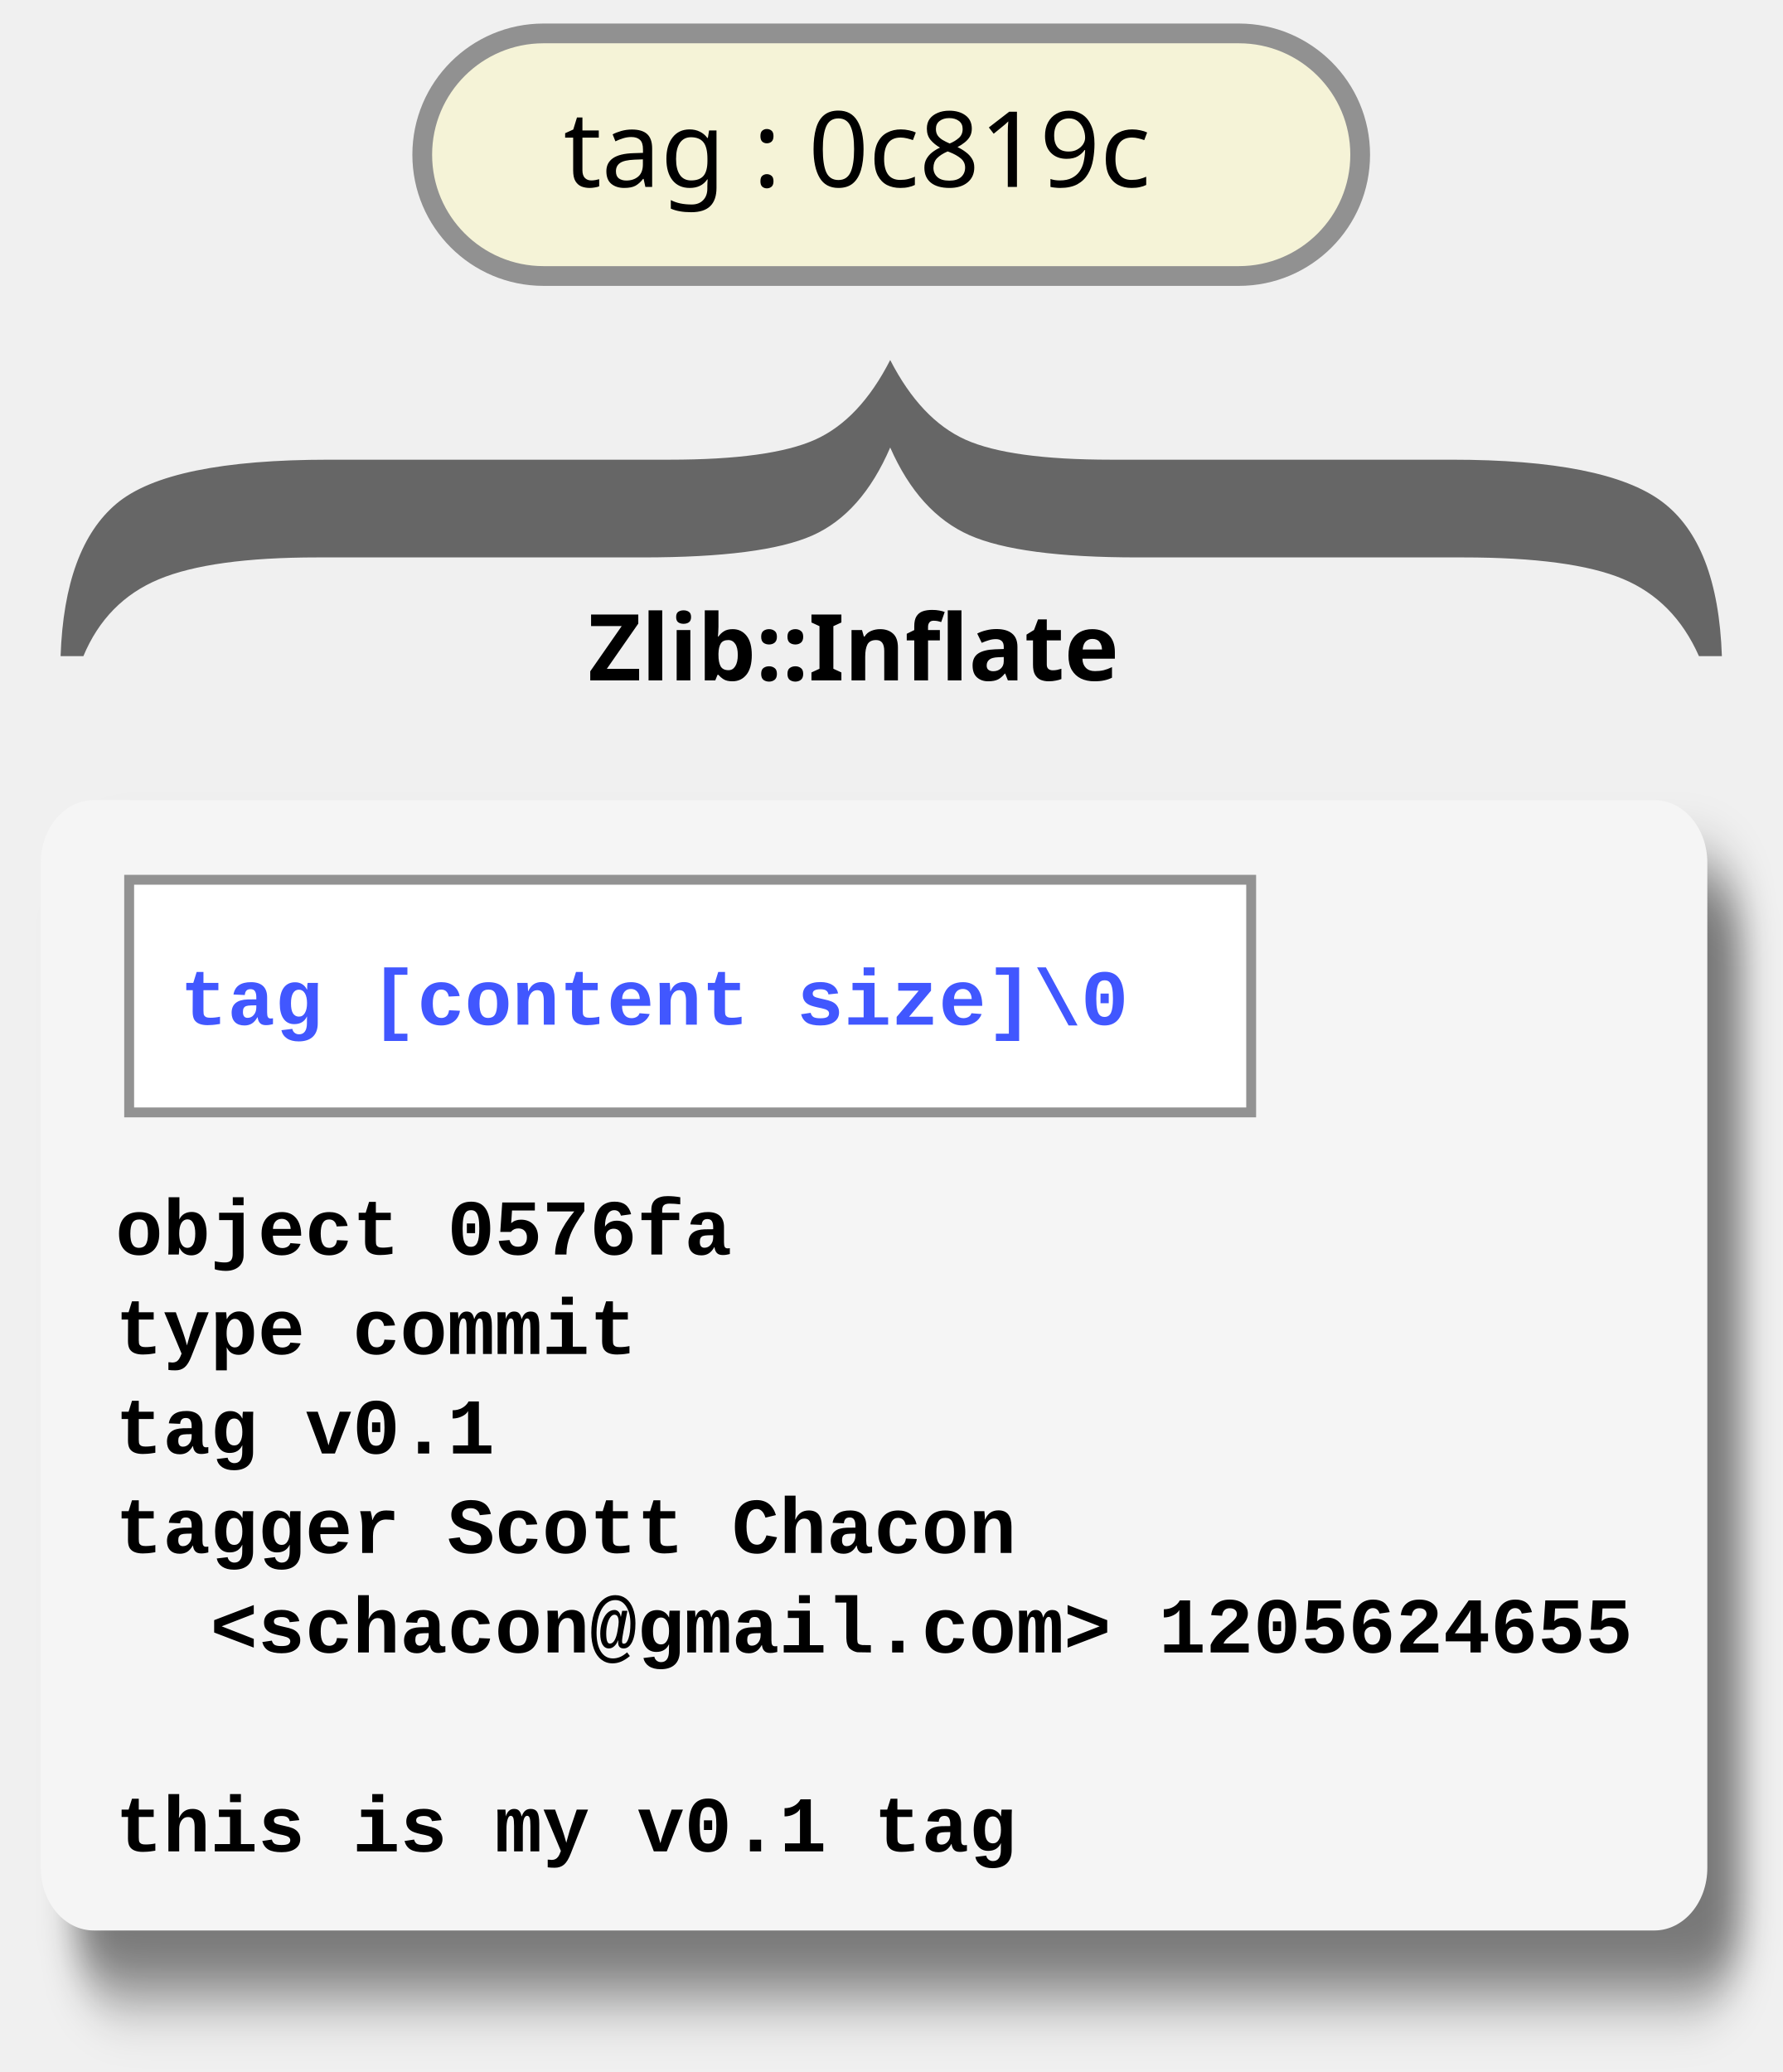
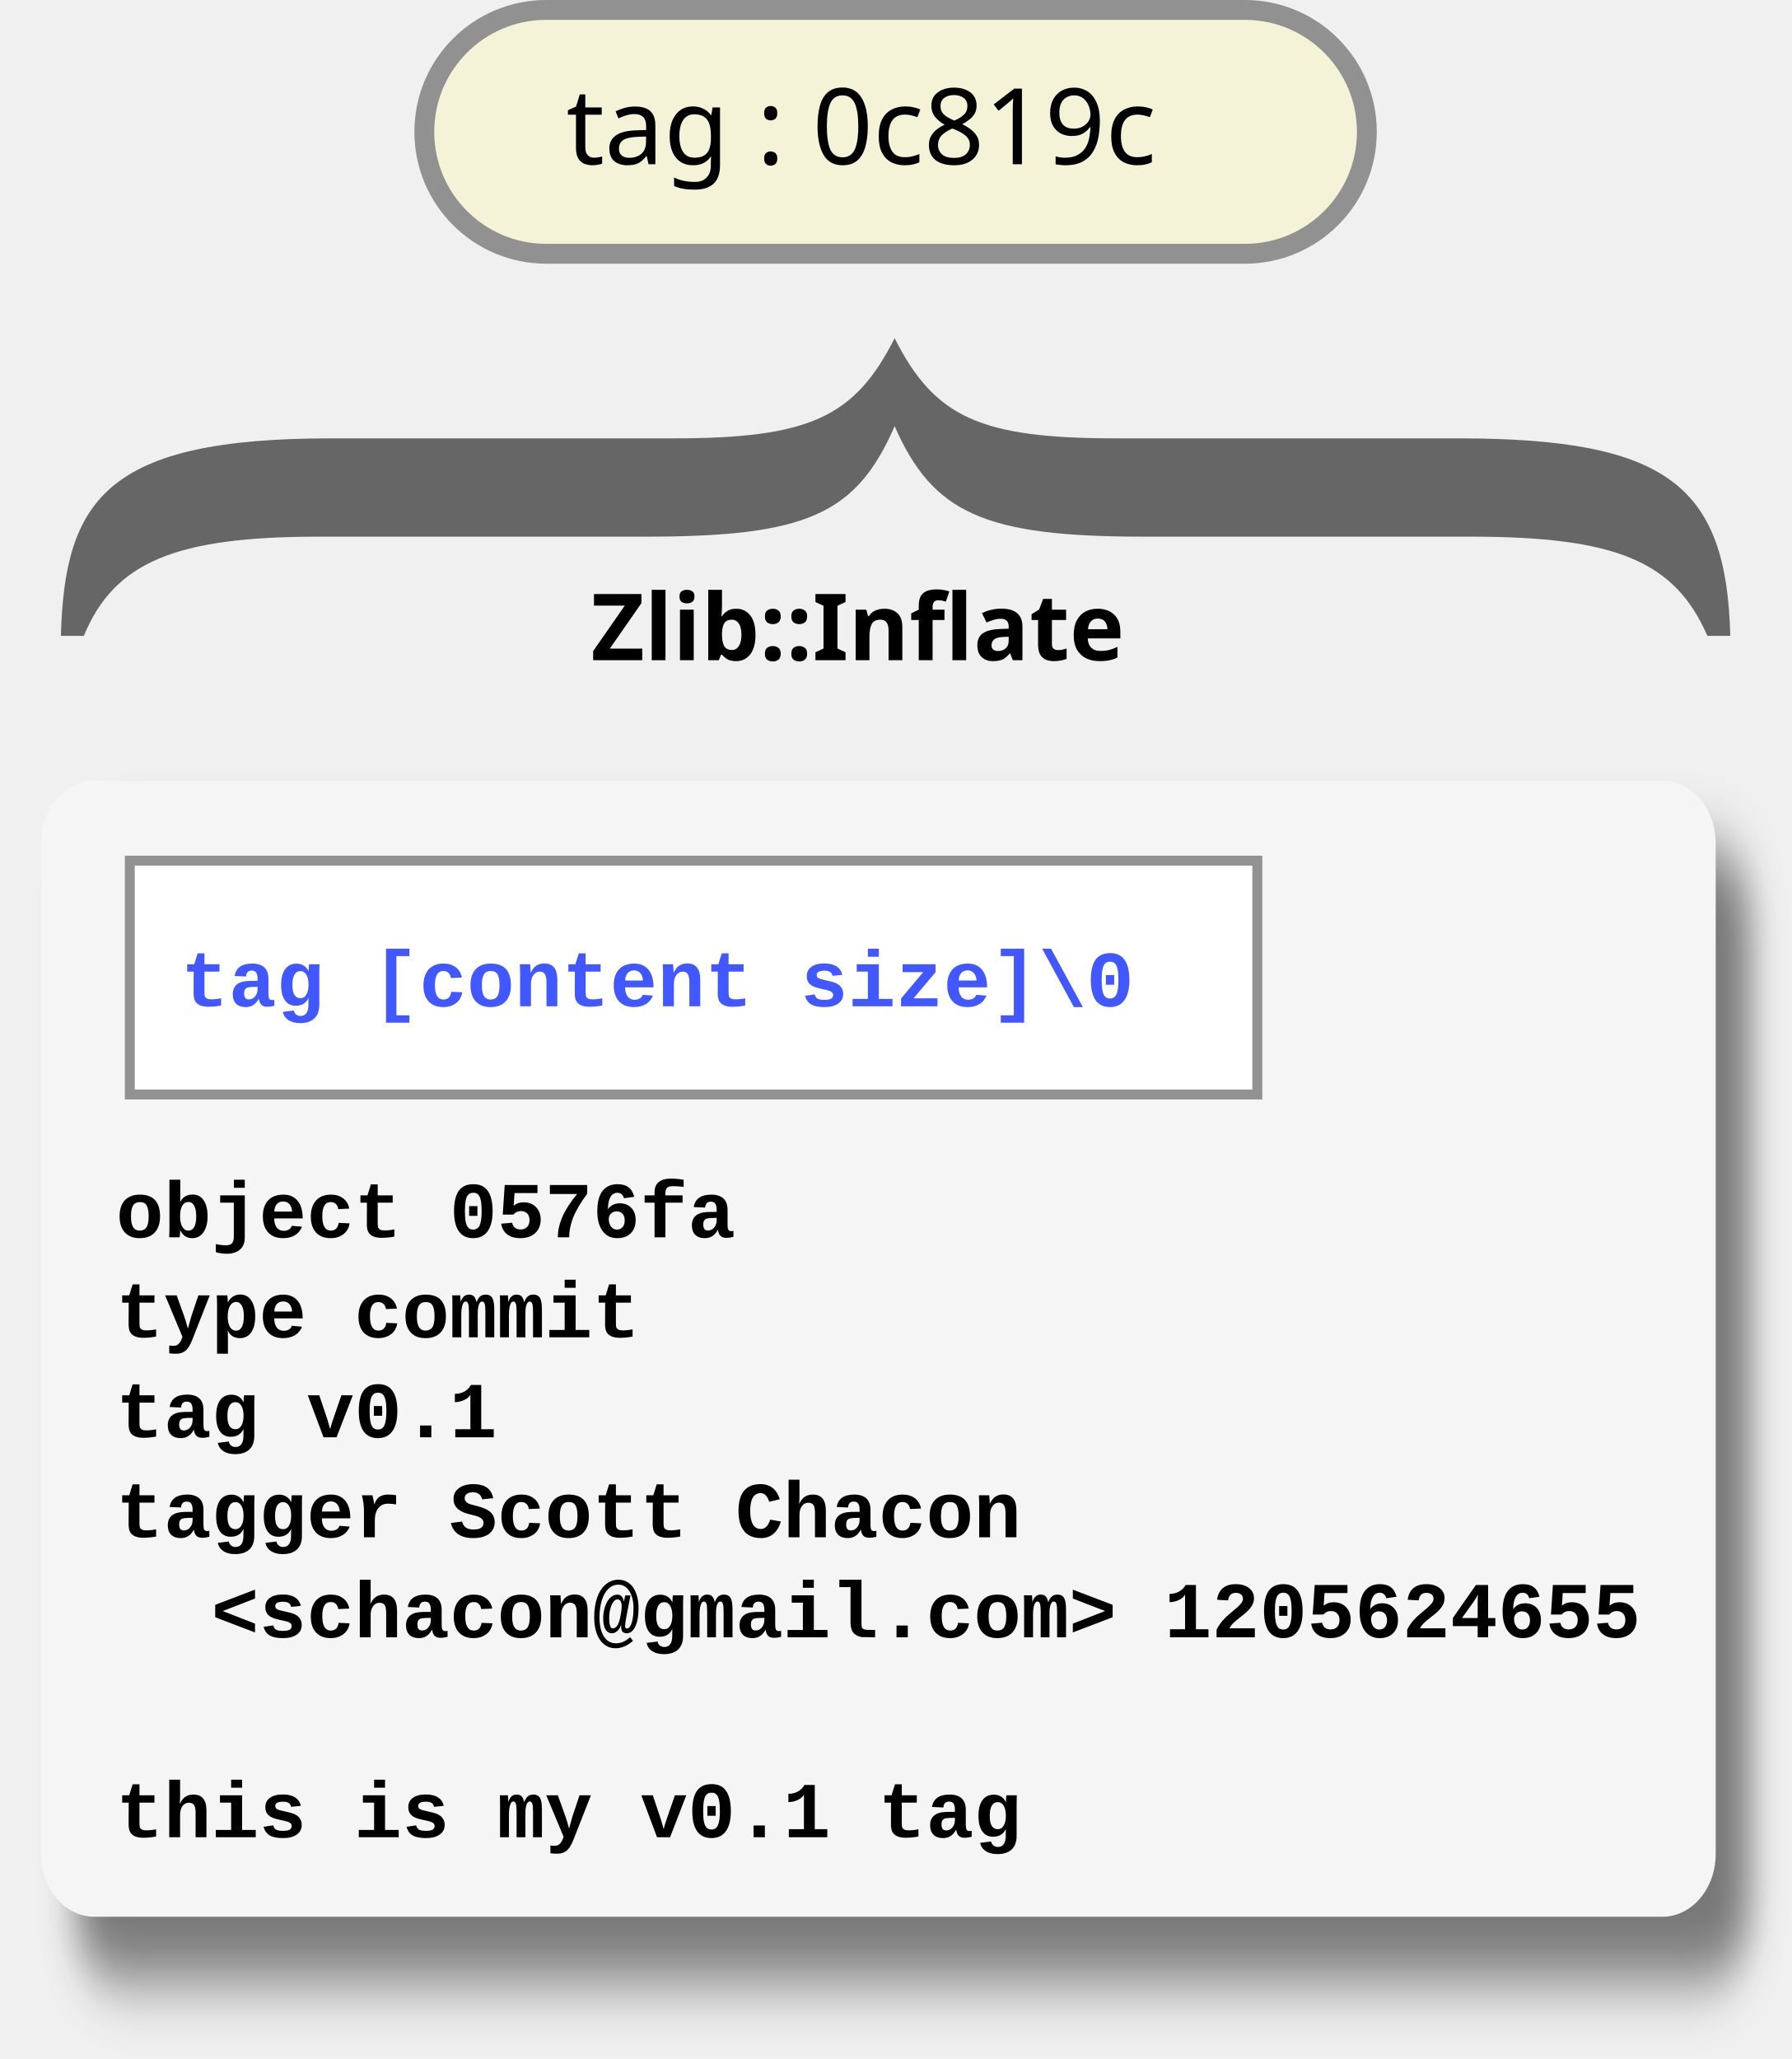
- <svg xmlns="http://www.w3.org/2000/svg" width="270.719" height="314.745" version="1.1" id="svg1721" xml:space="preserve">
+ <svg xmlns="http://www.w3.org/2000/svg" width="270.719" height="311.171" version="1.1" id="svg1721" xml:space="preserve">
  <defs id="defs1697">
    <filter style="color-interpolation-filters:sRGB" id="filter46395-7" x="-0.024" y="-0.068" width="1.07" height="1.193">
      <feFlood flood-opacity="0.498" flood-color="rgb(0,0,0)" result="flood" id="feFlood46385-5" />
      <feComposite in="flood" in2="SourceGraphic" operator="in" result="composite1" id="feComposite46387-9" />
      <feGaussianBlur in="composite1" stdDeviation="2.974" result="blur" id="feGaussianBlur46389-2" />
      <feOffset dx="6" dy="6" result="offset" id="feOffset46391-2" />
      <feComposite in="SourceGraphic" in2="offset" operator="over" result="composite2" id="feComposite46393-8" />
    </filter>
  </defs>
-   <text xml:space="preserve" style="font-weight:bold;font-size:14px;line-height:125%;font-family:'Open Sans';-inkscape-font-specification:'Open Sans Bold';letter-spacing:0px;word-spacing:0px;fill:none;stroke:#000000;stroke-width:0;stroke-linecap:butt;stroke-linejoin:miter;stroke-opacity:1;stroke-dasharray:none" x="89.306" y="103.353" id="t_zlib_deflate-9">
-     <tspan id="tspan43270-7" x="89.306" y="103.353" style="font-style:normal;font-variant:normal;font-weight:bold;font-stretch:normal;font-size:14px;font-family:sans-serif;-inkscape-font-specification:'sans-serif Bold';fill:#000000;fill-opacity:1;stroke:none;stroke-width:0;stroke-dasharray:none">Zlib::Inflate</tspan>
+   <text xml:space="preserve" style="font-weight:bold;font-size:14px;line-height:125%;font-family:'Open Sans';-inkscape-font-specification:'Open Sans Bold';letter-spacing:0px;word-spacing:0px;fill:none;stroke:#000000;stroke-width:0;stroke-linecap:butt;stroke-linejoin:miter;stroke-dasharray:none;stroke-opacity:1" x="89.306" y="99.779" id="t_zlib_deflate-9">
+     <tspan id="tspan43270-7" x="89.306" y="99.779" style="font-style:normal;font-variant:normal;font-weight:bold;font-stretch:normal;font-size:14px;font-family:sans-serif;-inkscape-font-specification:'sans-serif Bold';fill:#000000;fill-opacity:1;stroke:none;stroke-width:0;stroke-dasharray:none">Zlib::Inflate</tspan>
  </text>
-   <g id="g6662" transform="translate(-1e-6,109.8659)" style="fill:#ffffff;stroke:#000000;stroke-width:1px">
+   <g id="g6662" transform="translate(-1.0416422e-6,106.2917)" style="fill:#ffffff;stroke:#000000;stroke-width:1px">
    <rect style="fill:#f5f5f5;fill-opacity:1;stroke:none;stroke-width:2.517;stroke-dasharray:none;stroke-dashoffset:0;stroke-opacity:1;filter:url(#filter46395-7)" id="b_main-3" width="291.529" height="104.913" x="28.286" y="-130.243" rx="9.275" ry="5.805" transform="matrix(0.8682393,0,0,1.636592,-18.36302,224.8352)" />
    <g id="g_tree_cont-6" transform="translate(-8.164274,0.02392416)">
      <rect style="fill:#ffffff;fill-opacity:1;stroke:#929292;stroke-width:1.5;stroke-dasharray:none;stroke-opacity:1" id="rect9100" width="170.413" height="35.34" x="27.782" y="23.75" rx="0" ry="0" />
      <text xml:space="preserve" style="font-style:normal;font-variant:normal;font-weight:normal;font-stretch:normal;font-size:12px;line-height:125%;font-family:'Open Sans';-inkscape-font-specification:'Open Sans';letter-spacing:0px;word-spacing:0px;fill:#4157ff;fill-opacity:1;stroke:none;stroke-width:0;stroke-linecap:butt;stroke-linejoin:miter;stroke-dasharray:none;stroke-opacity:1" x="35.52" y="45.76" id="t_tree_cont-2">
        <tspan id="tspan2963-9" x="35.52" y="45.76" style="font-style:normal;font-variant:normal;font-weight:bold;font-stretch:normal;font-size:12px;font-family:'Courier New';-inkscape-font-specification:'Courier New Bold';stroke:#4157ff;stroke-width:0;stroke-dasharray:none;stroke-opacity:1">tag [content size]\0</tspan>
      </text>
    </g>
    <text xml:space="preserve" style="font-weight:bold;font-size:12px;line-height:125%;font-family:'Open Sans';-inkscape-font-specification:'Open Sans Bold';letter-spacing:0px;word-spacing:0px;fill:#000000;fill-opacity:1;stroke:none;stroke-width:0;stroke-linecap:butt;stroke-linejoin:miter;stroke-dasharray:none;stroke-opacity:1" x="17.532" y="80.705" id="t_main-3">
      <tspan x="17.532" y="80.705" id="tspan2592-1" style="font-style:normal;font-variant:normal;font-weight:bold;font-stretch:normal;font-size:12px;font-family:'Courier New';-inkscape-font-specification:'Courier New Bold';stroke:#000000;stroke-width:0;stroke-dasharray:none;stroke-opacity:1">object 0576fa</tspan>
      <tspan x="17.532" y="95.815" style="font-style:normal;font-variant:normal;font-weight:bold;font-stretch:normal;font-size:12px;font-family:'Courier New';-inkscape-font-specification:'Courier New Bold';stroke:#000000;stroke-width:0;stroke-dasharray:none;stroke-opacity:1" id="tspan2362">type commit</tspan>
      <tspan x="17.532" y="110.925" style="font-style:normal;font-variant:normal;font-weight:bold;font-stretch:normal;font-size:12px;font-family:'Courier New';-inkscape-font-specification:'Courier New Bold';stroke:#000000;stroke-width:0;stroke-dasharray:none;stroke-opacity:1" id="tspan2364">tag v0.1</tspan>
      <tspan x="17.532" y="126.035" style="font-style:normal;font-variant:normal;font-weight:bold;font-stretch:normal;font-size:12px;font-family:'Courier New';-inkscape-font-specification:'Courier New Bold';stroke:#000000;stroke-width:0;stroke-dasharray:none;stroke-opacity:1" id="tspan2366">tagger Scott Chacon</tspan>
      <tspan x="17.532" y="141.145" style="font-style:normal;font-variant:normal;font-weight:bold;font-stretch:normal;font-size:12px;font-family:'Courier New';-inkscape-font-specification:'Courier New Bold';stroke:#000000;stroke-width:0;stroke-dasharray:none;stroke-opacity:1" id="tspan2368">  &lt;schacon@gmail.com&gt; 1205624655</tspan>
      <tspan x="17.532" y="156.255" style="font-style:normal;font-variant:normal;font-weight:bold;font-stretch:normal;font-size:12px;font-family:'Courier New';-inkscape-font-specification:'Courier New Bold';stroke:#000000;stroke-width:0;stroke-dasharray:none;stroke-opacity:1" id="tspan2370" />
      <tspan x="17.532" y="171.365" style="font-style:normal;font-variant:normal;font-weight:bold;font-stretch:normal;font-size:12px;font-family:'Courier New';-inkscape-font-specification:'Courier New Bold';stroke:#000000;stroke-width:0;stroke-dasharray:none;stroke-opacity:1" id="tspan2372">this is my v0.1 tag</tspan>
    </text>
  </g>
-   <text xml:space="preserve" style="font-weight:bold;font-size:202.208px;line-height:125%;font-family:'Open Sans';-inkscape-font-specification:'Open Sans Bold';letter-spacing:0px;word-spacing:0px;fill:#666666;fill-opacity:1;stroke:none;stroke-width:0;stroke-linecap:butt;stroke-linejoin:miter;stroke-dasharray:none;stroke-opacity:1" x="-153.385" y="147.578" id="text4998" transform="matrix(0,-0.6996237,1.42934,0,0,0)">
-     <tspan id="tspan4996" x="-153.385" y="147.578" style="font-style:normal;font-variant:normal;font-weight:bold;font-stretch:normal;font-size:202.208px;font-family:FreeSerif;-inkscape-font-specification:'FreeSerif Bold';stroke-width:0;stroke-dasharray:none">}</tspan>
-   </text>
-   <g id="g3028-9" transform="translate(-357.0361,-5.724435)" style="fill:#ffffff;stroke:#000000;stroke-width:1px">
+   <path d="M 9.2,96.098 H 12.669 C 17.293,84.922 26.542,81.103 48.219,81.103 h 49.423 c 24.278,0 31.793,-3.395 37.573,-16.693 5.78,13.157 13.584,16.693 37.573,16.693 H 222.211 c 21.966,0 30.926,3.678 35.839,14.996 h 3.468 c -0.578,-22.494 -9.249,-29.85 -41.041,-29.85 h -51.735 c -20.521,0 -27.457,-3.112 -33.527,-15.137 -6.069,12.025 -13.006,15.137 -33.527,15.137 H 49.953 c -33.816,0 -40.174,9.196 -40.752,29.85 z" style="font-weight:bold;font-size:202.208px;line-height:125%;font-family:FreeSerif;-inkscape-font-specification:'FreeSerif Bold';letter-spacing:0px;word-spacing:0px;fill:#666666;stroke-width:0" id="path3105" />
+   <g id="g3028-9" transform="translate(-357.0361,-9.298656)" style="fill:#ffffff;stroke:#000000;stroke-width:1px">
    <rect style="fill:#f5f3d7;fill-opacity:1;stroke:#919191;stroke-width:3;stroke-dasharray:none;stroke-opacity:1" id="rect8286" width="142.457" height="36.852" x="421.167" y="10.799" ry="18.426" rx="18.426" />
    <text xml:space="preserve" style="font-style:normal;font-variant:normal;font-weight:normal;font-stretch:normal;font-size:16px;line-height:125%;font-family:'Courier New';-inkscape-font-specification:'Courier New';letter-spacing:0px;word-spacing:0px;fill:#000000;fill-opacity:1;stroke:none;stroke-width:0;stroke-linecap:butt;stroke-linejoin:miter;stroke-dasharray:none;stroke-opacity:1" x="442.622" y="34.115" id="text3016-7">
      <tspan id="tspan3014-8" x="442.622" y="34.115" style="font-style:normal;font-variant:normal;font-weight:normal;font-stretch:normal;font-size:16px;font-family:sans-serif;-inkscape-font-specification:sans-serif;stroke-width:0;stroke-dasharray:none">tag : 0c819c</tspan>
    </text>
  </g>
</svg>
